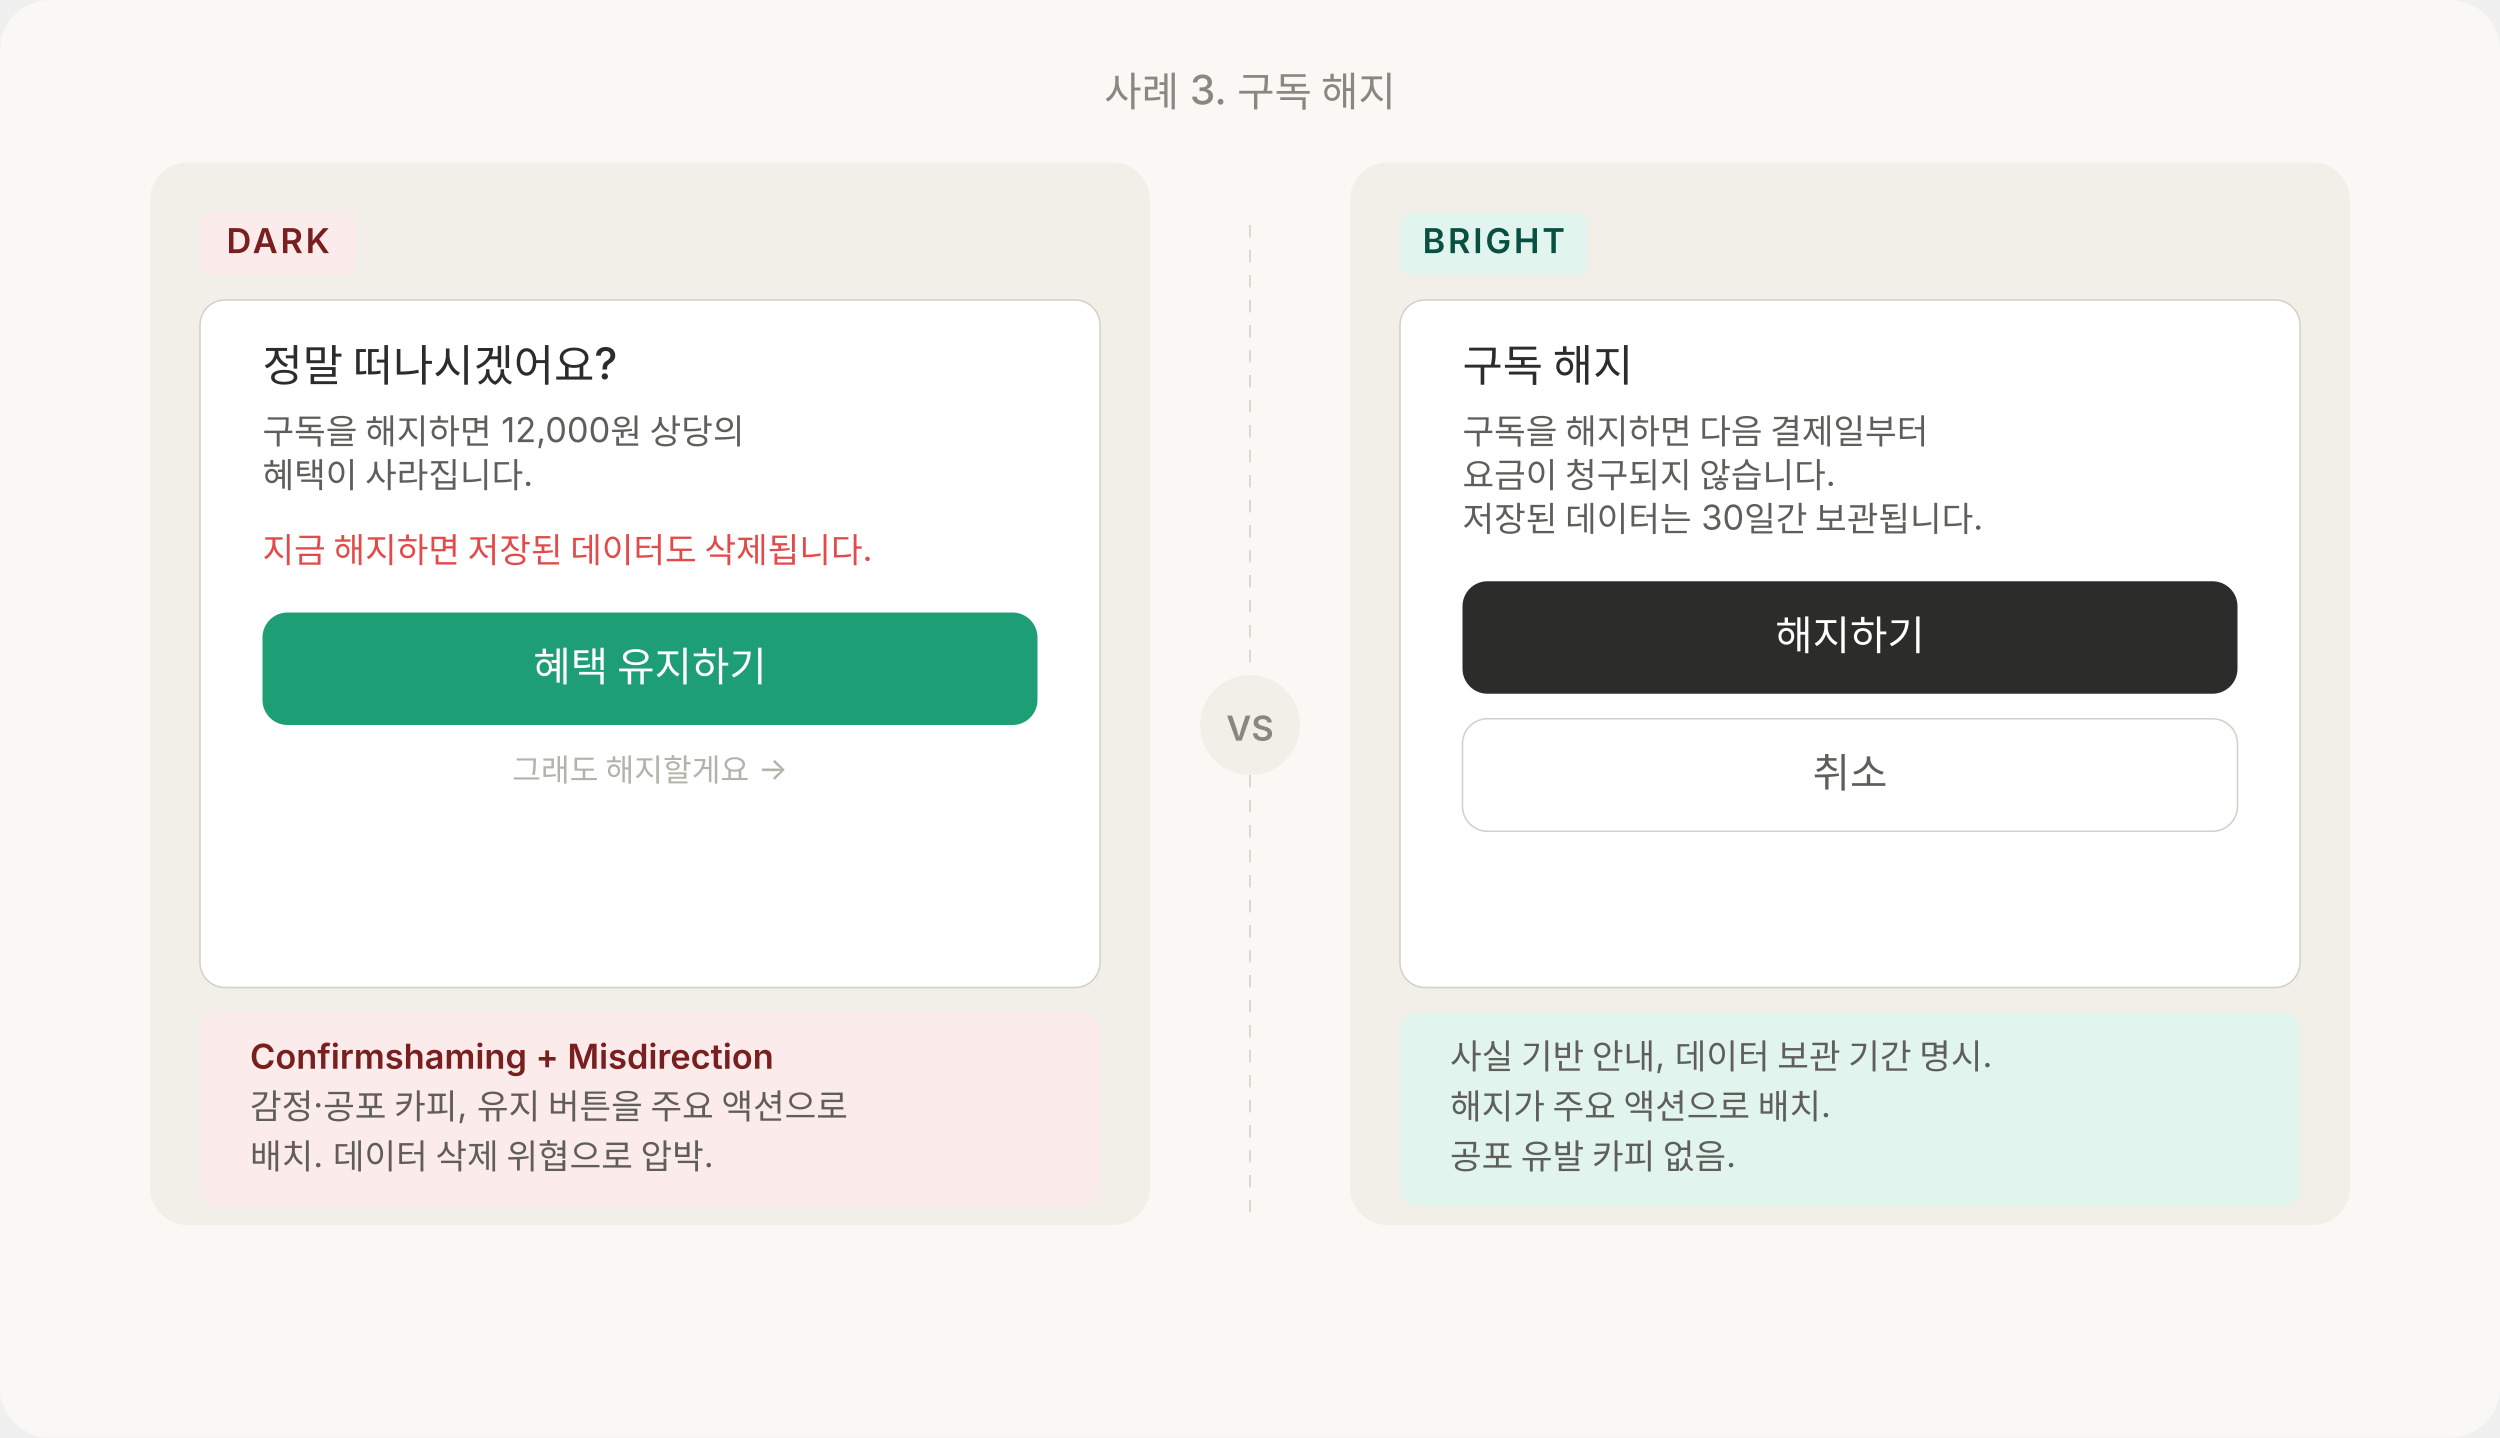
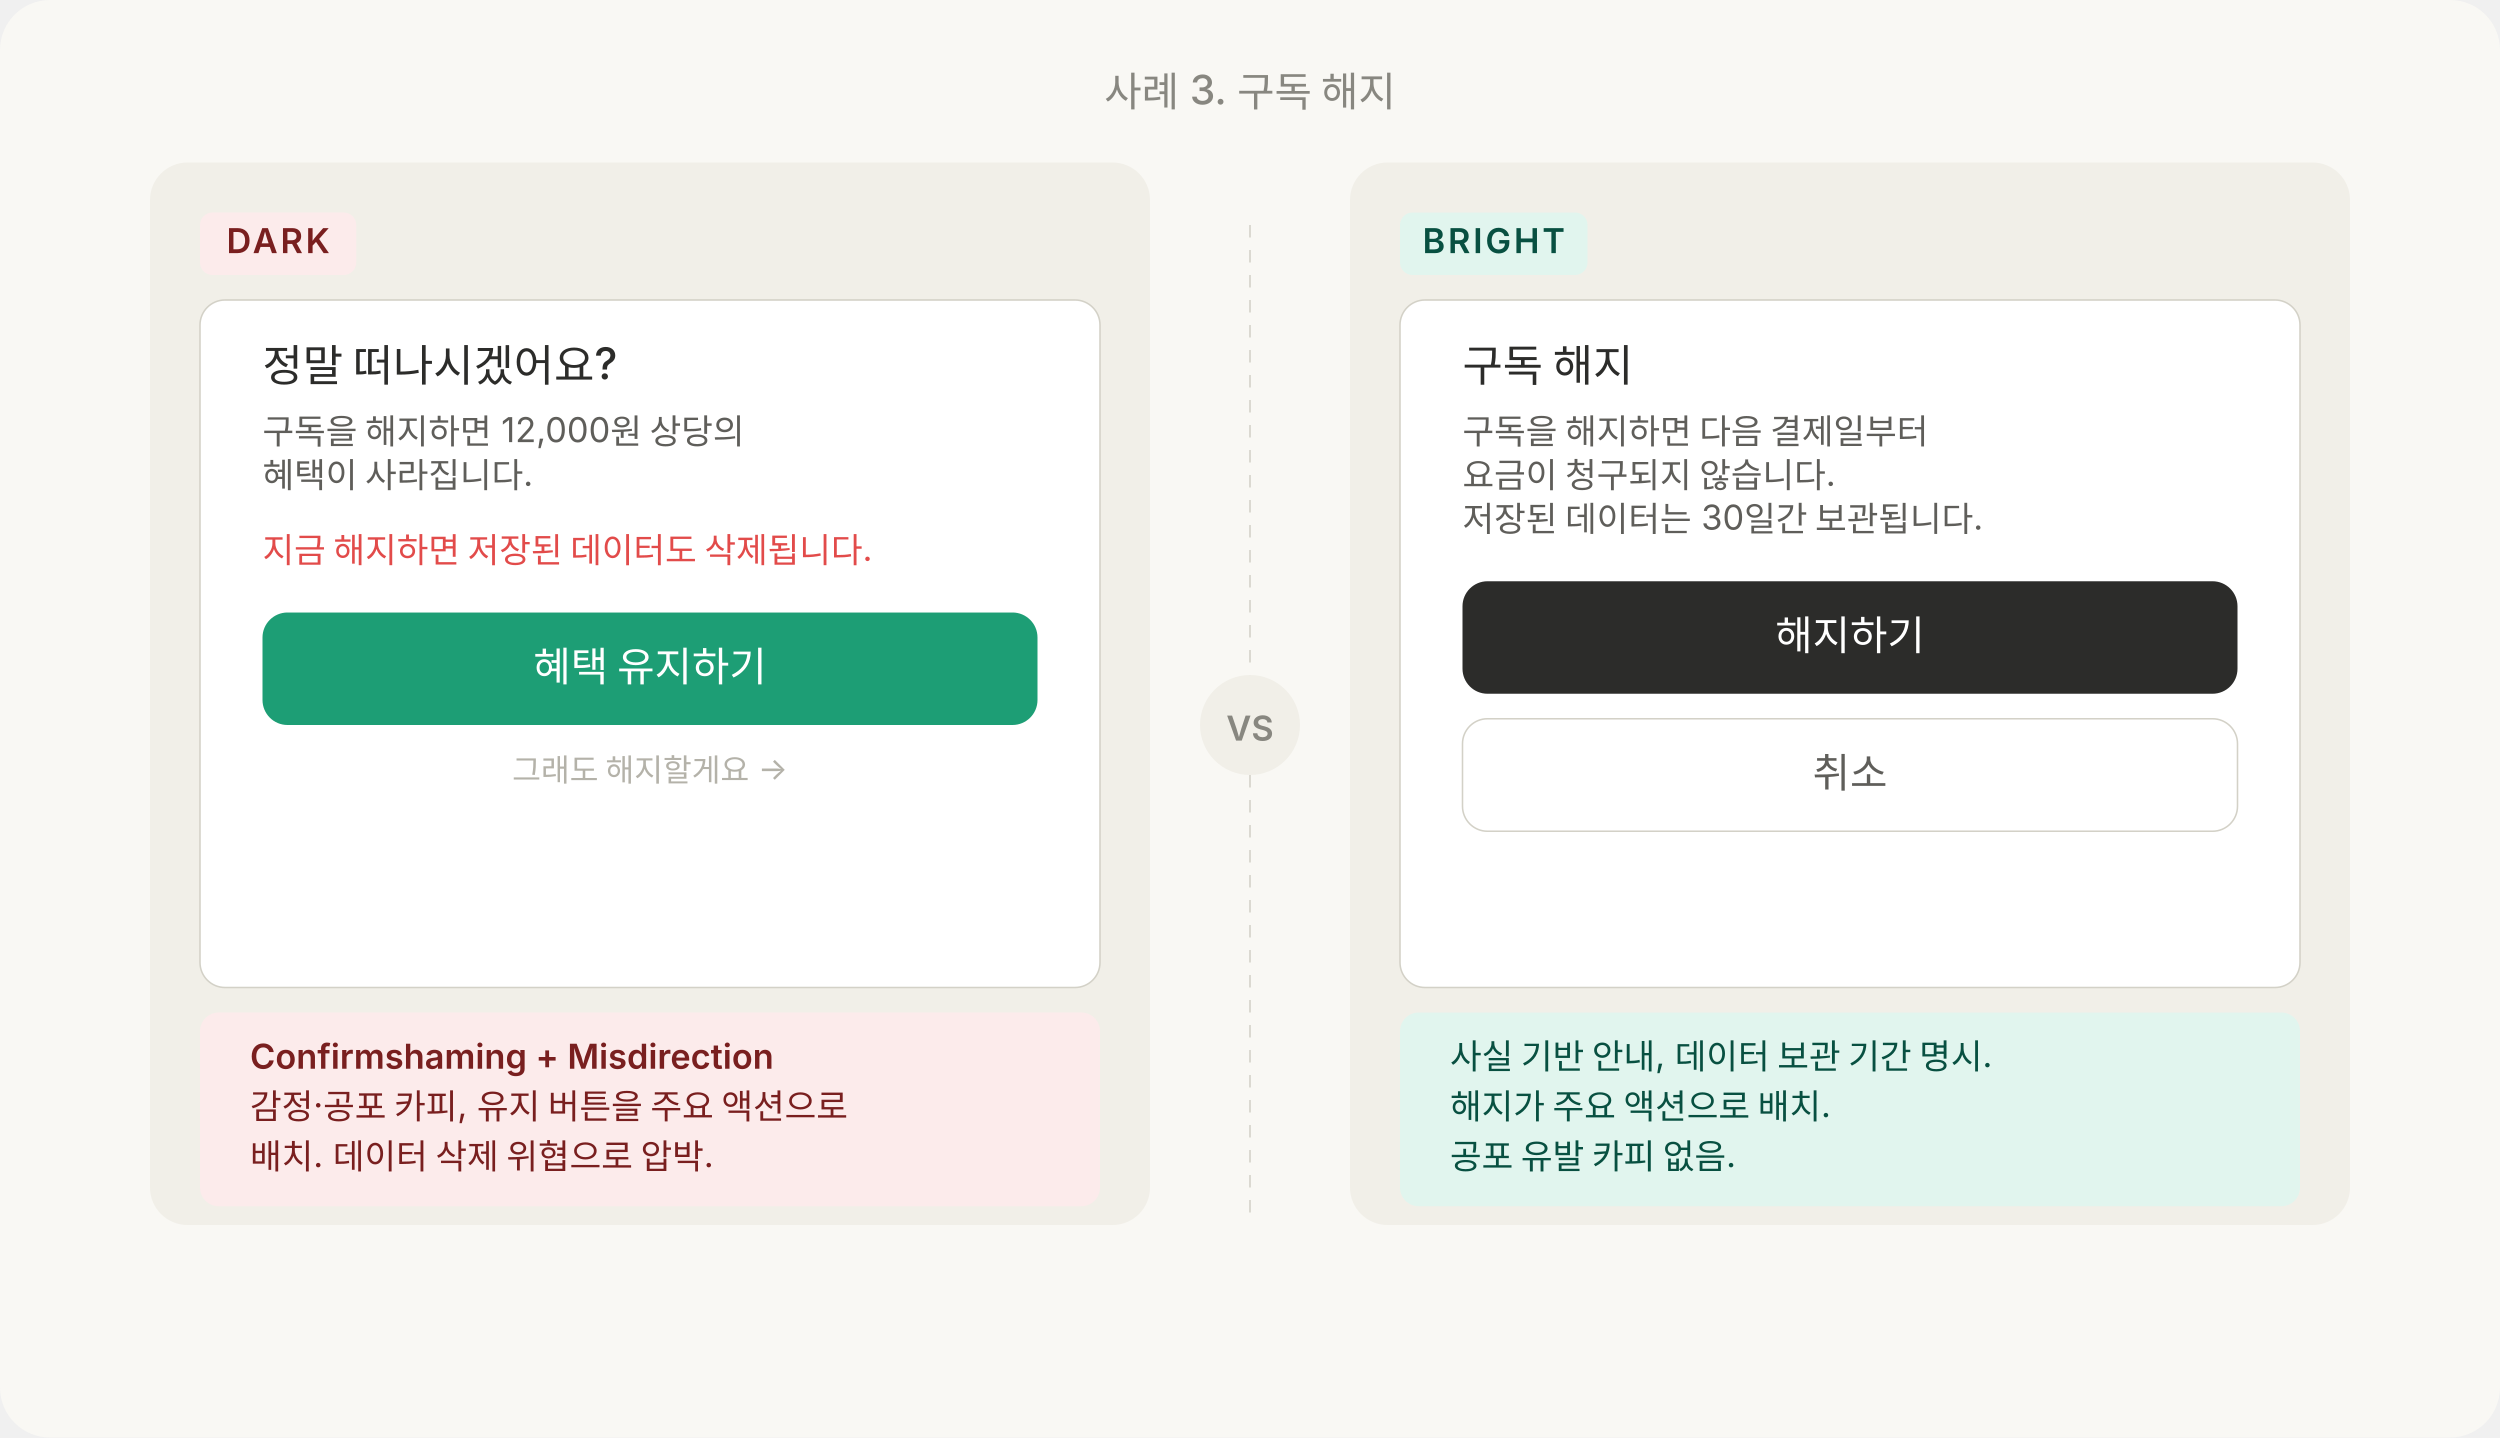
<svg xmlns="http://www.w3.org/2000/svg" viewBox="0 0 800 460" font-family="-apple-system, BlinkMacSystemFont, 'Segoe UI', sans-serif">
  <defs>
    <style>
-       .label {
-         font-size: 11px;
-         font-weight: 600;
-         letter-spacing: 0.08em;
-       }
- 
-       .title {
-         font-size: 14px;
-         font-weight: 500;
-         fill: #2C2C2A;
-       }
- 
-       .body {
-         font-size: 11px;
-         fill: #5F5E5A;
-       }
- 
-       .annot {
-         font-size: 11px;
-         fill: #5F5E5A;
-       }
- 
-       .annot-bold {
-         font-size: 11px;
-         font-weight: 600;
-       }
- 
-       .pair-label {
-         font-size: 13px;
-         fill: #888780;
-         font-weight: 500;
+       .label { font-size: 11px; font-weight: 600; letter-spacing: 0.08em; }
+       .title { font-size: 14px; font-weight: 500; fill: #2C2C2A; }
+       .body { font-size: 11px; fill: #5F5E5A; }
+       .annot { font-size: 11px; fill: #5F5E5A; }
+       .annot-bold { font-size: 11px; font-weight: 600; }
+       .pair-label { font-size: 13px; fill: #888780; font-weight: 500; }
+       .page-bg { fill: #F9F8F4; }
+       .frame-bg { fill: #F1EFE8; }
+       .screen-bg { fill: #FFFFFF; stroke: #D3D1C7; stroke-width: 0.5; }
+       .red-tag { fill: #FCEBEB; }
+       .red-tag-text { fill: #791F1F; }
+       .teal-tag { fill: #E1F5EE; }
+       .teal-tag-text { fill: #085041; }
+       .red-annot-bg { fill: #FCEBEB; }
+       .red-annot-text { fill: #791F1F; }
+       .teal-annot-bg { fill: #E1F5EE; }
+       .teal-annot-text { fill: #085041; }
+       .red-emph { fill: #E24B4A; }
+       .cta-teal { fill: #1D9E75; }
+       .cta-dark { fill: #2C2C2A; }
+       .cta-dark-text { fill: #FFFFFF; }
+       .secondary-btn { fill: none; stroke: #D3D1C7; stroke-width: 0.5; }
+       .secondary-btn-text { fill: #5F5E5A; }
+       .muted-text { fill: #B4B2A9; }
+       .vs-divider { stroke: #D3D1C7; stroke-width: 0.5; }
+       .vs-circle { fill: #F1EFE8; }
+       .vs-text { fill: #888780; }
+       @media (prefers-color-scheme: dark) {
+         .title { fill: #D3D1C7; }
+         .body { fill: #B4B2A9; }
+         .annot { fill: #B4B2A9; }
+         .pair-label { fill: #888780; }
+         .page-bg { fill: #1C1B1A; }
+         .frame-bg { fill: #2C2C2A; }
+         .screen-bg { fill: #1C1B1A; stroke: #444441; }
+         .red-tag { fill: #501313; }
+         .red-tag-text { fill: #F7C1C1; }
+         .teal-tag { fill: #04342C; }
+         .teal-tag-text { fill: #9FE1CB; }
+         .red-annot-bg { fill: #501313; }
+         .red-annot-text { fill: #F7C1C1; }
+         .teal-annot-bg { fill: #04342C; }
+         .teal-annot-text { fill: #9FE1CB; }
+         .red-emph { fill: #F09595; }
+         .cta-dark { fill: #E5E3DC; }
+         .cta-dark-text { fill: #1C1B1A; }
+         .secondary-btn { stroke: #5F5E5A; }
+         .secondary-btn-text { fill: #B4B2A9; }
+         .muted-text { fill: #5F5E5A; }
+         .vs-divider { stroke: #444441; }
+         .vs-circle { fill: #2C2C2A; }
+         .vs-text { fill: #888780; }
      }
    </style>
  </defs>
-   <rect width="800" height="460" fill="#F9F8F4" rx="16" />
+   <rect class="page-bg" width="800" height="460" rx="16" />
  <text x="400" y="34" text-anchor="middle" class="pair-label">사례 3. 구독 해지</text>
-   <rect x="48" y="52" width="320" height="340" rx="12" fill="#F1EFE8" />
-   <rect x="64" y="68" width="50" height="20" rx="4" fill="#FCEBEB" />
-   <text x="89" y="81" text-anchor="middle" class="label" fill="#791F1F">DARK</text>
-   <rect x="64" y="96" width="288" height="220" rx="8" fill="#FFFFFF" stroke="#D3D1C7" stroke-width="0.5" />
+   <rect class="frame-bg" x="48" y="52" width="320" height="340" rx="12" />
+   <rect class="red-tag" x="64" y="68" width="50" height="20" rx="4" />
+   <text x="89" y="81" text-anchor="middle" class="label red-tag-text">DARK</text>
+   <rect class="screen-bg" x="64" y="96" width="288" height="220" rx="8" />
  <text x="84" y="122" class="title">정말 떠나시겠어요?</text>
-   <text x="84" y="142" font-size="11" fill="#5F5E5A">구독을 해지하면 12,000원 상당의</text>
-   <text x="84" y="156" font-size="11" fill="#5F5E5A">혜택이 사라집니다.</text>
-   <text x="84" y="180" font-size="11" fill="#E24B4A">지금 해지하면 저장된 데이터도 삭제됩니다.</text>
-   <rect x="84" y="196" width="248" height="36" rx="8" fill="#1D9E75" />
+   <text x="84" y="142" font-size="11" class="body">구독을 해지하면 12,000원 상당의</text>
+   <text x="84" y="156" font-size="11" class="body">혜택이 사라집니다.</text>
+   <text x="84" y="180" font-size="11" class="red-emph">지금 해지하면 저장된 데이터도 삭제됩니다.</text>
+   <rect class="cta-teal" x="84" y="196" width="248" height="36" rx="8" />
  <text x="208" y="218" text-anchor="middle" font-size="13" font-weight="500" fill="#FFFFFF">혜택 유지하기</text>
-   <text x="208" y="250" text-anchor="middle" font-size="10" fill="#B4B2A9">그래도 해지할게요 →</text>
-   <rect x="64" y="324" width="288" height="62" rx="6" fill="#FCEBEB" />
-   <text x="80" y="342" class="annot-bold" fill="#791F1F">Confirmshaming + Misdirection</text>
-   <text x="80" y="358" class="annot" fill="#791F1F">감정·공포 카피, 유지 버튼을 주요 액션으로</text>
-   <text x="80" y="374" class="annot" fill="#791F1F">배치. 데이터 삭제 위협으로 압박.</text>
-   <rect x="432" y="52" width="320" height="340" rx="12" fill="#F1EFE8" />
-   <rect x="448" y="68" width="60" height="20" rx="4" fill="#E1F5EE" />
-   <text x="478" y="81" text-anchor="middle" class="label" fill="#085041">BRIGHT</text>
-   <rect x="448" y="96" width="288" height="220" rx="8" fill="#FFFFFF" stroke="#D3D1C7" stroke-width="0.5" />
+   <text x="208" y="250" text-anchor="middle" font-size="10" class="muted-text">그래도 해지할게요 →</text>
+   <rect class="red-annot-bg" x="64" y="324" width="288" height="62" rx="6" />
+   <text x="80" y="342" class="annot-bold red-annot-text">Confirmshaming + Misdirection</text>
+   <text x="80" y="358" class="annot red-annot-text">감정·공포 카피, 유지 버튼을 주요 액션으로</text>
+   <text x="80" y="374" class="annot red-annot-text">배치. 데이터 삭제 위협으로 압박.</text>
+   <rect class="frame-bg" x="432" y="52" width="320" height="340" rx="12" />
+   <rect class="teal-tag" x="448" y="68" width="60" height="20" rx="4" />
+   <text x="478" y="81" text-anchor="middle" class="label teal-tag-text">BRIGHT</text>
+   <rect class="screen-bg" x="448" y="96" width="288" height="220" rx="8" />
  <text x="468" y="122" class="title">구독 해지</text>
-   <text x="468" y="142" font-size="11" fill="#5F5E5A">구독을 해지하면 다음 결제일부터</text>
-   <text x="468" y="156" font-size="11" fill="#5F5E5A">요금이 청구되지 않습니다.</text>
-   <text x="468" y="170" font-size="11" fill="#5F5E5A">저장된 데이터는 30일간 보관됩니다.</text>
-   <rect x="468" y="186" width="248" height="36" rx="8" fill="#2C2C2A" />
-   <text x="592" y="208" text-anchor="middle" font-size="13" font-weight="500" fill="#FFFFFF">해지하기</text>
-   <rect x="468" y="230" width="248" height="36" rx="8" fill="none" stroke="#D3D1C7" stroke-width="0.5" />
-   <text x="592" y="252" text-anchor="middle" font-size="13" fill="#5F5E5A">취소</text>
-   <rect x="448" y="324" width="288" height="62" rx="6" fill="#E1F5EE" />
-   <text x="464" y="342" class="annot" fill="#085041">사실 기반 안내, 데이터 보관 기간 명시.</text>
-   <text x="464" y="358" class="annot" fill="#085041">해지가 주요 액션으로 배치.</text>
-   <text x="464" y="374" class="annot" fill="#085041">공포 유발 카피 없음.</text>
-   <line x1="400" y1="72" x2="400" y2="392" stroke="#D3D1C7" stroke-width="0.5" stroke-dasharray="4 4" />
-   <circle cx="400" cy="232" r="16" fill="#F1EFE8" />
-   <text x="400" y="237" text-anchor="middle" font-size="11" font-weight="600" fill="#888780">VS</text>
+   <text x="468" y="142" font-size="11" class="body">구독을 해지하면 다음 결제일부터</text>
+   <text x="468" y="156" font-size="11" class="body">요금이 청구되지 않습니다.</text>
+   <text x="468" y="170" font-size="11" class="body">저장된 데이터는 30일간 보관됩니다.</text>
+   <rect class="cta-dark" x="468" y="186" width="248" height="36" rx="8" />
+   <text x="592" y="208" text-anchor="middle" font-size="13" font-weight="500" class="cta-dark-text">해지하기</text>
+   <rect class="secondary-btn" x="468" y="230" width="248" height="36" rx="8" />
+   <text x="592" y="252" text-anchor="middle" font-size="13" class="secondary-btn-text">취소</text>
+   <rect class="teal-annot-bg" x="448" y="324" width="288" height="62" rx="6" />
+   <text x="464" y="342" class="annot teal-annot-text">사실 기반 안내, 데이터 보관 기간 명시.</text>
+   <text x="464" y="358" class="annot teal-annot-text">해지가 주요 액션으로 배치.</text>
+   <text x="464" y="374" class="annot teal-annot-text">공포 유발 카피 없음.</text>
+   <line class="vs-divider" x1="400" y1="72" x2="400" y2="392" stroke-dasharray="4 4" />
+   <circle class="vs-circle" cx="400" cy="232" r="16" />
+   <text x="400" y="237" text-anchor="middle" font-size="11" font-weight="600" class="vs-text">VS</text>
</svg>
